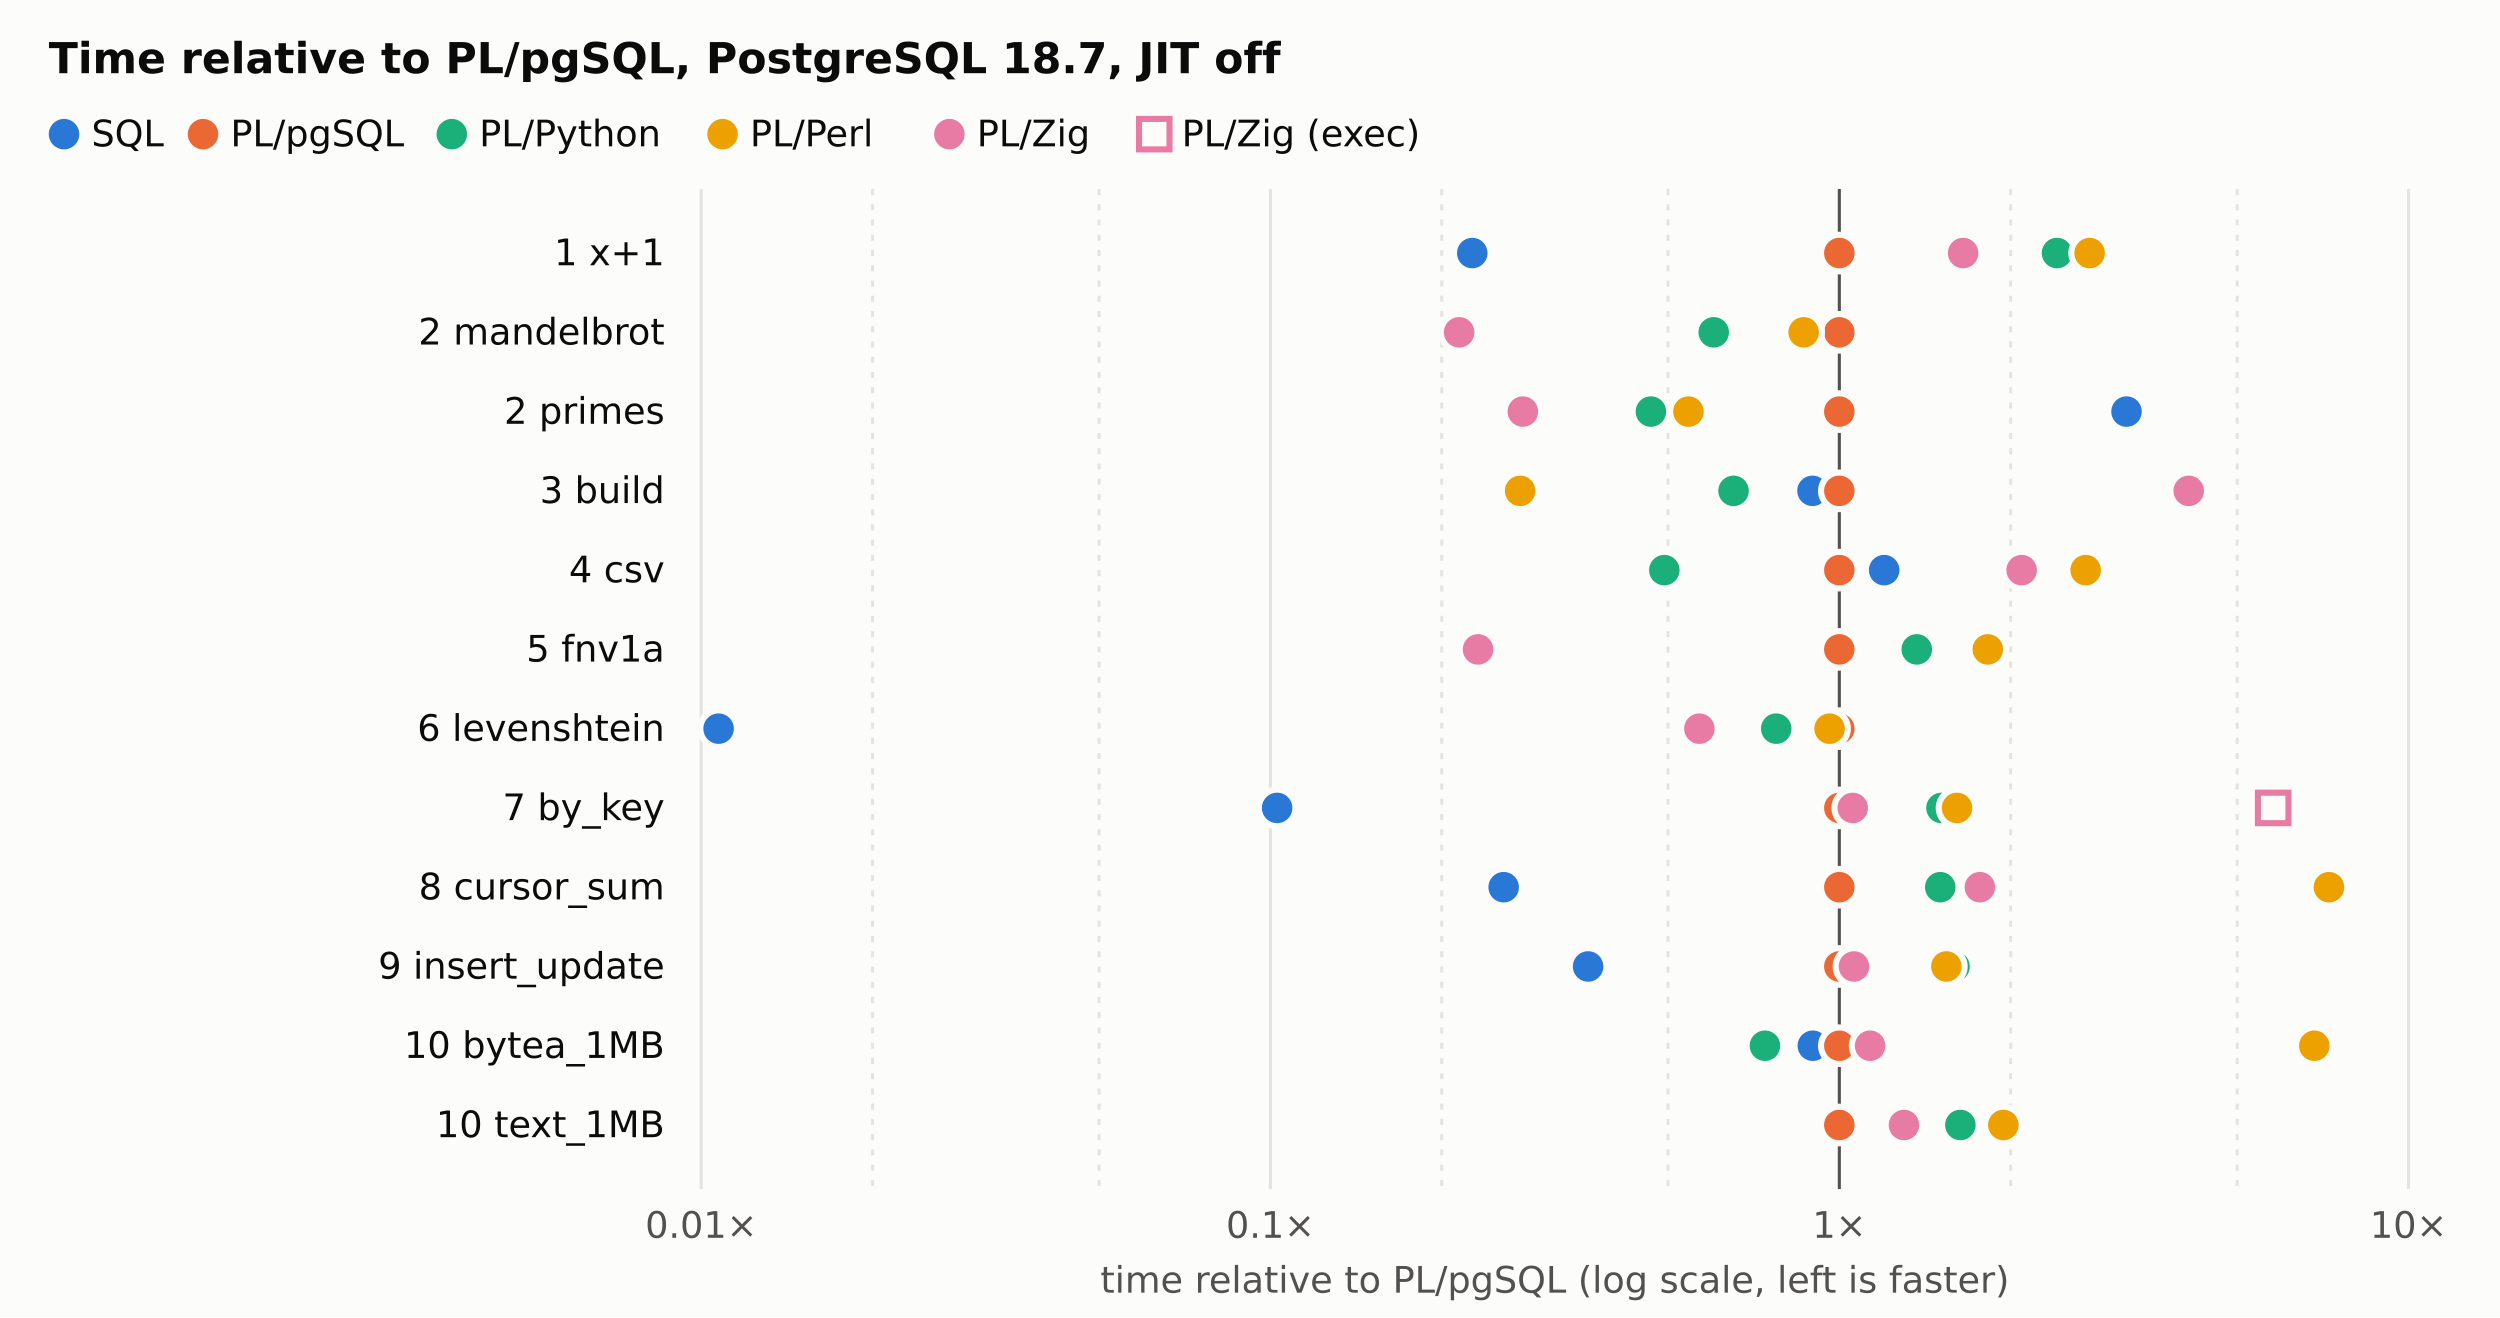
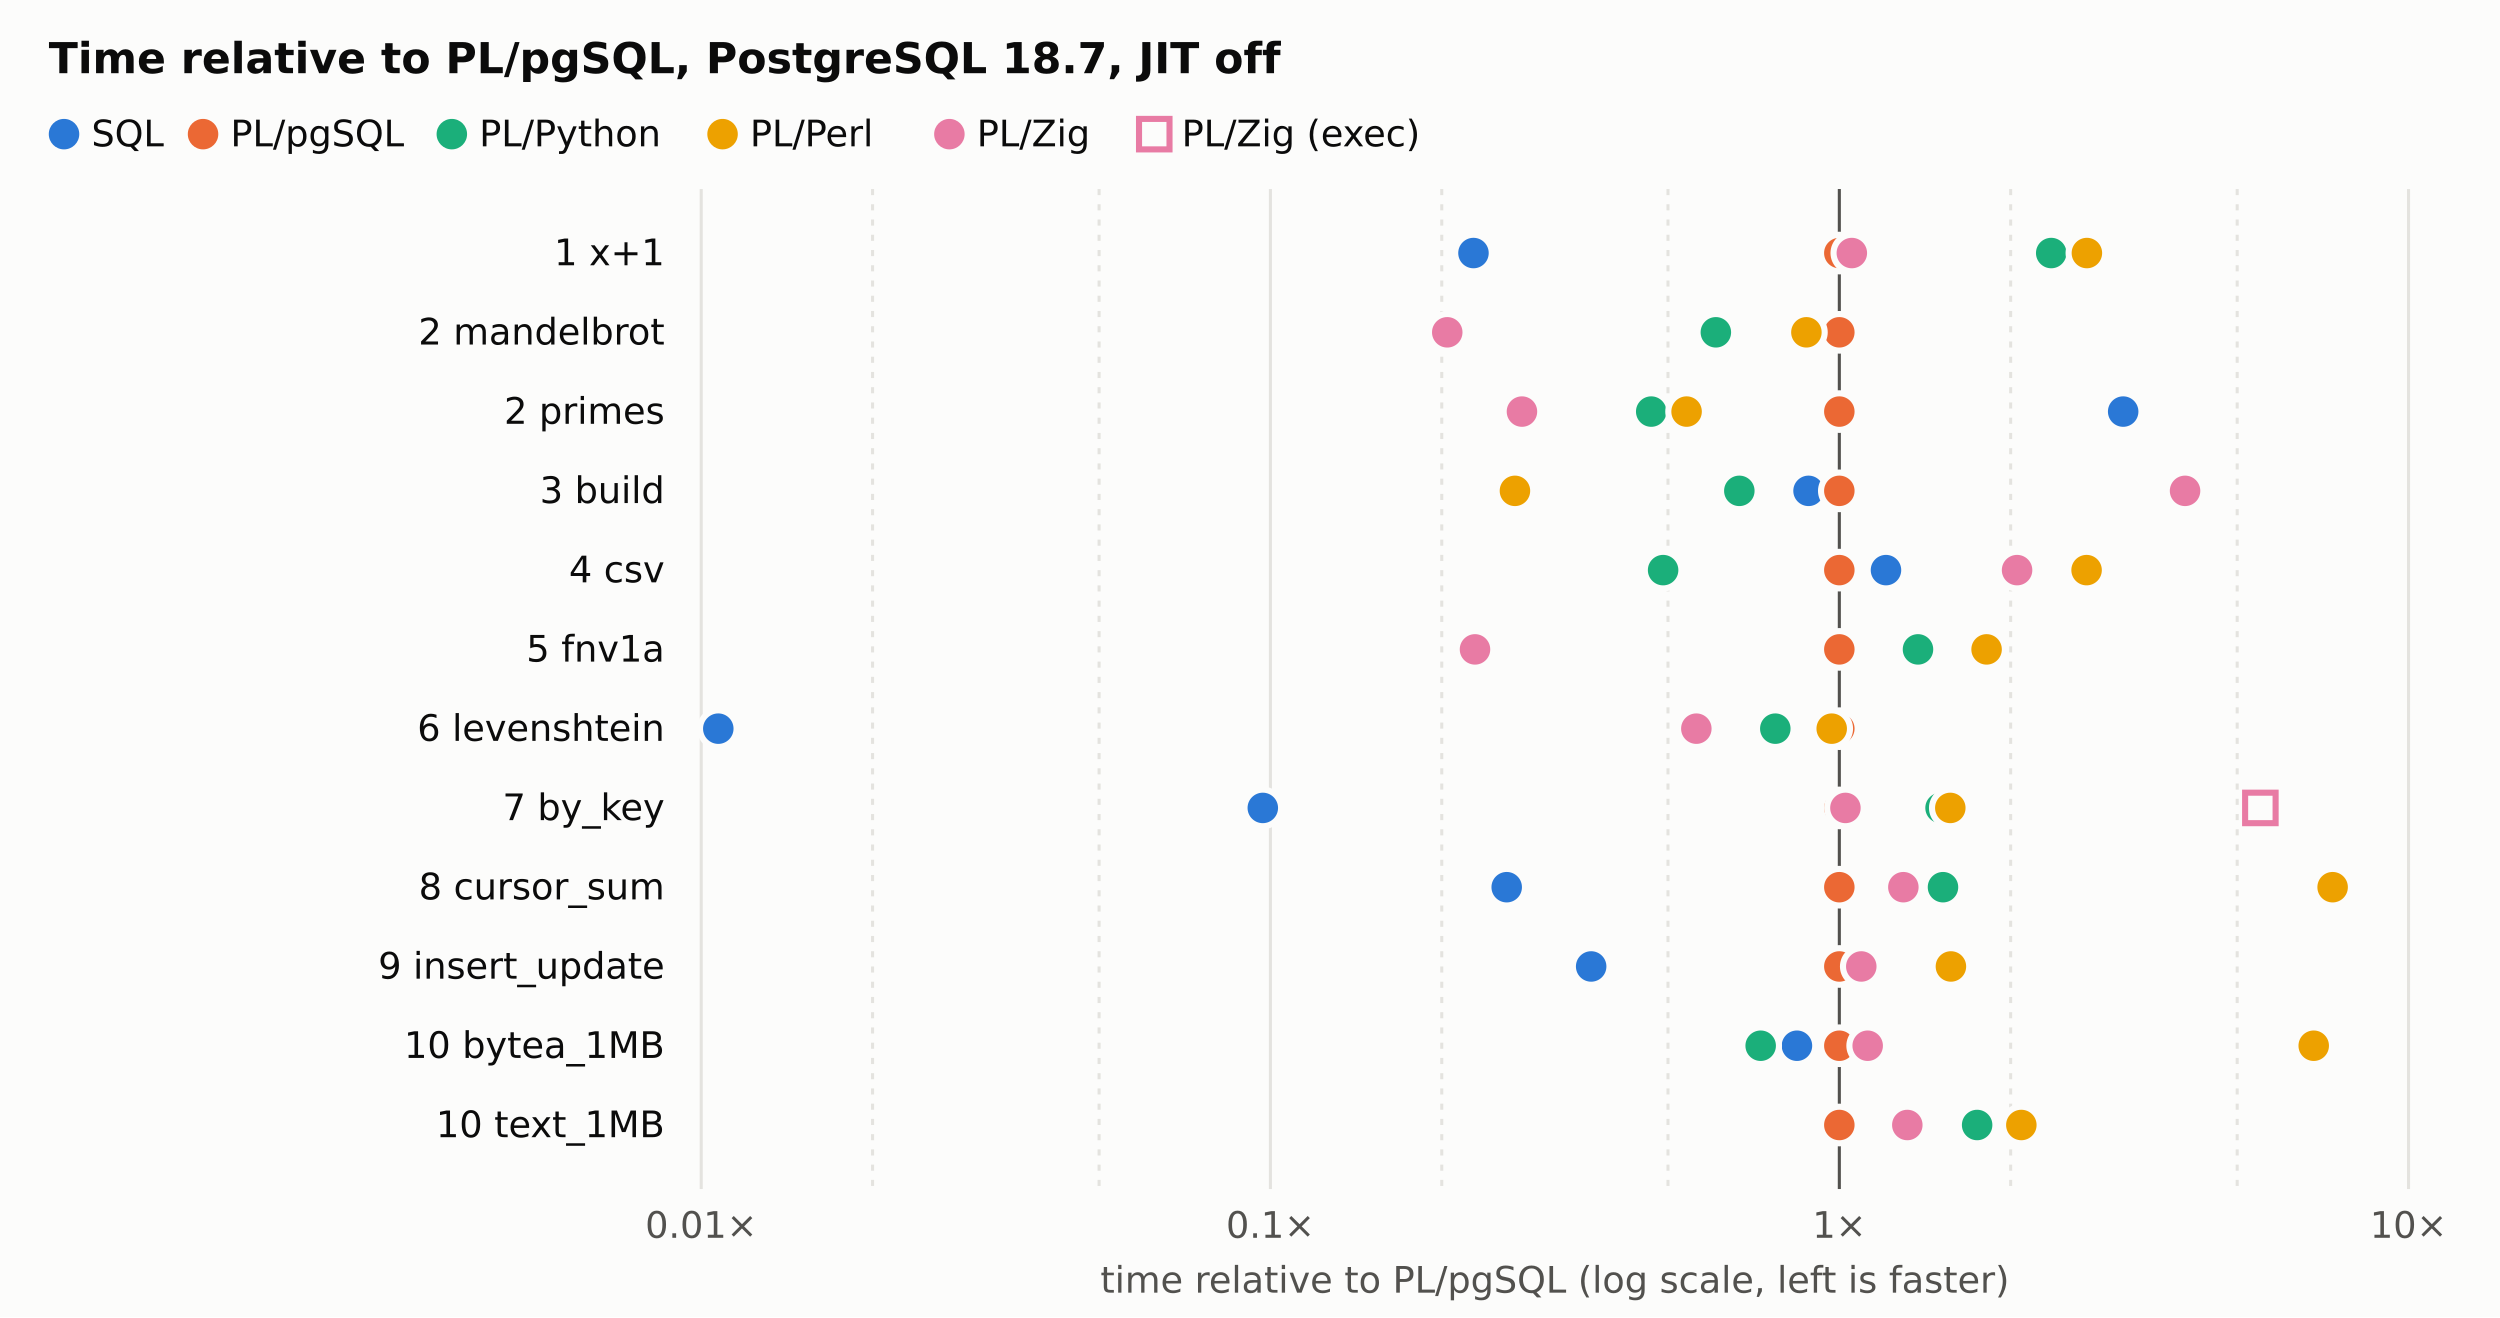
<svg xmlns="http://www.w3.org/2000/svg" viewBox="0 0 820 432" width="820" height="432" role="img" aria-labelledby="t d">
  <style>
  text { font-family: system-ui, -apple-system, 'Segoe UI', 'DejaVu Sans', sans-serif; font-size: 12px; }
  .t { font-size: 14px; font-weight: 600; }
  .bg { fill: #fcfcfb; }
  .ring { stroke: #fcfcfb; stroke-width: 2; }
  text { fill: #52514e; }
  .t, .lab { fill: #0b0b0b; }
  .grid { stroke: #e4e3df; stroke-width: 1; }
  .axis { stroke: #52514e; stroke-width: 1; }
  .f-sql { fill: #2a78d6; } .s-sql { stroke: #2a78d6; fill: none; }
  .f-plpgsql { fill: #eb6834; } .s-plpgsql { stroke: #eb6834; fill: none; }
  .f-plpython { fill: #1baf7a; } .s-plpython { stroke: #1baf7a; fill: none; }
  .f-plperl { fill: #eda100; } .s-plperl { stroke: #eda100; fill: none; }
  .f-plzig { fill: #e87ba4; } .s-plzig { stroke: #e87ba4; fill: none; }
  @media (prefers-color-scheme: dark) {
  .bg { fill: #1a1a19; }
  .ring { stroke: #1a1a19; stroke-width: 2; }
  text { fill: #c3c2b7; }
  .t, .lab { fill: #f0efec; }
  .grid { stroke: #3a3a37; stroke-width: 1; }
  .axis { stroke: #c3c2b7; stroke-width: 1; }
  .f-sql { fill: #3987e5; } .s-sql { stroke: #3987e5; fill: none; }
  .f-plpgsql { fill: #d95926; } .s-plpgsql { stroke: #d95926; fill: none; }
  .f-plpython { fill: #199e70; } .s-plpython { stroke: #199e70; fill: none; }
  .f-plperl { fill: #c98500; } .s-plperl { stroke: #c98500; fill: none; }
  .f-plzig { fill: #d55181; } .s-plzig { stroke: #d55181; fill: none; }
  }
</style>
  <rect width="820" height="432" class="bg" />
  <text x="16" y="24" class="t">Time relative to PL/pgSQL, PostgreSQL 18.7, JIT off</text>
  <circle cx="21" cy="44" r="5" class="f-sql" />
  <text x="30" y="48" class="lab">SQL</text>
  <circle cx="66.6" cy="44" r="5" class="f-plpgsql" />
  <text x="75.6" y="48" class="lab">PL/pgSQL</text>
  <circle cx="148.2" cy="44" r="5" class="f-plpython" />
  <text x="157.2" y="48" class="lab">PL/Python</text>
  <circle cx="237.0" cy="44" r="5" class="f-plperl" />
  <text x="246.0" y="48" class="lab">PL/Perl</text>
  <circle cx="311.4" cy="44" r="5" class="f-plzig" />
  <text x="320.4" y="48" class="lab">PL/Zig</text>
  <rect x="373.6" y="39" width="10" height="10" class="s-plzig" stroke-width="2" />
  <text x="387.6" y="48" class="lab">PL/Zig (exec)</text>
  <line x1="230.0" y1="62" x2="230.0" y2="390" class="grid" />
  <text x="230.0" y="406" text-anchor="middle">0.01×</text>
  <line x1="286.2" y1="62" x2="286.2" y2="390" class="grid" stroke-dasharray="2 3" />
  <line x1="360.5" y1="62" x2="360.5" y2="390" class="grid" stroke-dasharray="2 3" />
  <line x1="416.7" y1="62" x2="416.7" y2="390" class="grid" />
  <text x="416.7" y="406" text-anchor="middle">0.1×</text>
  <line x1="472.9" y1="62" x2="472.9" y2="390" class="grid" stroke-dasharray="2 3" />
  <line x1="547.1" y1="62" x2="547.1" y2="390" class="grid" stroke-dasharray="2 3" />
  <line x1="603.3" y1="62" x2="603.3" y2="390" class="grid" />
  <text x="603.3" y="406" text-anchor="middle">1×</text>
  <line x1="659.5" y1="62" x2="659.5" y2="390" class="grid" stroke-dasharray="2 3" />
  <line x1="733.8" y1="62" x2="733.8" y2="390" class="grid" stroke-dasharray="2 3" />
  <line x1="790.0" y1="62" x2="790.0" y2="390" class="grid" />
  <text x="790.0" y="406" text-anchor="middle">10×</text>
  <line x1="603.3" y1="62" x2="603.3" y2="390" class="axis" />
  <text x="510" y="424" text-anchor="middle">time relative to PL/pgSQL (log scale, left is faster)</text>
  <text x="218" y="87.0" text-anchor="end" class="lab">1 x+1</text>
-   <circle cx="482.9" cy="83.0" r="6" class="f-sql ring" />
+   <circle cx="483.3" cy="83.0" r="6" class="f-sql ring" />
  <circle cx="603.3" cy="83.0" r="6" class="f-plpgsql ring" />
-   <circle cx="674.7" cy="83.0" r="6" class="f-plpython ring" />
-   <circle cx="685.4" cy="83.0" r="6" class="f-plperl ring" />
-   <circle cx="643.9" cy="83.0" r="6" class="f-plzig ring" />
+   <circle cx="672.8" cy="83.0" r="6" class="f-plpython ring" />
+   <circle cx="684.5" cy="83.0" r="6" class="f-plperl ring" />
+   <circle cx="607.4" cy="83.0" r="6" class="f-plzig ring" />
  <text x="218" y="113.0" text-anchor="end" class="lab">2 mandelbrot</text>
  <circle cx="603.3" cy="109.0" r="6" class="f-plpgsql ring" />
-   <circle cx="562.1" cy="109.0" r="6" class="f-plpython ring" />
-   <circle cx="591.6" cy="109.0" r="6" class="f-plperl ring" />
-   <circle cx="478.6" cy="109.0" r="6" class="f-plzig ring" />
+   <circle cx="562.8" cy="109.0" r="6" class="f-plpython ring" />
+   <circle cx="592.5" cy="109.0" r="6" class="f-plperl ring" />
+   <circle cx="474.7" cy="109.0" r="6" class="f-plzig ring" />
  <text x="218" y="139.0" text-anchor="end" class="lab">2 primes</text>
-   <circle cx="697.5" cy="135.0" r="6" class="f-sql ring" />
+   <circle cx="696.4" cy="135.0" r="6" class="f-sql ring" />
  <circle cx="603.3" cy="135.0" r="6" class="f-plpgsql ring" />
-   <circle cx="541.5" cy="135.0" r="6" class="f-plpython ring" />
-   <circle cx="553.8" cy="135.0" r="6" class="f-plperl ring" />
-   <circle cx="499.5" cy="135.0" r="6" class="f-plzig ring" />
+   <circle cx="541.6" cy="135.0" r="6" class="f-plpython ring" />
+   <circle cx="553.2" cy="135.0" r="6" class="f-plperl ring" />
+   <circle cx="499.2" cy="135.0" r="6" class="f-plzig ring" />
  <text x="218" y="165.0" text-anchor="end" class="lab">3 build</text>
-   <circle cx="594.5" cy="161.0" r="6" class="f-sql ring" />
+   <circle cx="593.2" cy="161.0" r="6" class="f-sql ring" />
  <circle cx="603.3" cy="161.0" r="6" class="f-plpgsql ring" />
-   <circle cx="568.6" cy="161.0" r="6" class="f-plpython ring" />
-   <circle cx="498.6" cy="161.0" r="6" class="f-plperl ring" />
-   <circle cx="717.9" cy="161.0" r="6" class="f-plzig ring" />
+   <circle cx="570.5" cy="161.0" r="6" class="f-plpython ring" />
+   <circle cx="496.9" cy="161.0" r="6" class="f-plperl ring" />
+   <circle cx="716.7" cy="161.0" r="6" class="f-plzig ring" />
  <text x="218" y="191.0" text-anchor="end" class="lab">4 csv</text>
-   <circle cx="618.0" cy="187.0" r="6" class="f-sql ring" />
+   <circle cx="618.6" cy="187.0" r="6" class="f-sql ring" />
  <circle cx="603.3" cy="187.0" r="6" class="f-plpgsql ring" />
-   <circle cx="545.9" cy="187.0" r="6" class="f-plpython ring" />
-   <circle cx="684.1" cy="187.0" r="6" class="f-plperl ring" />
-   <circle cx="663.1" cy="187.0" r="6" class="f-plzig ring" />
+   <circle cx="545.5" cy="187.0" r="6" class="f-plpython ring" />
+   <circle cx="684.4" cy="187.0" r="6" class="f-plperl ring" />
+   <circle cx="661.6" cy="187.0" r="6" class="f-plzig ring" />
  <text x="218" y="217.0" text-anchor="end" class="lab">5 fnv1a</text>
  <circle cx="603.3" cy="213.0" r="6" class="f-plpgsql ring" />
-   <circle cx="628.7" cy="213.0" r="6" class="f-plpython ring" />
-   <circle cx="652.0" cy="213.0" r="6" class="f-plperl ring" />
-   <circle cx="484.8" cy="213.0" r="6" class="f-plzig ring" />
+   <circle cx="629.1" cy="213.0" r="6" class="f-plpython ring" />
+   <circle cx="651.6" cy="213.0" r="6" class="f-plperl ring" />
+   <circle cx="483.8" cy="213.0" r="6" class="f-plzig ring" />
  <text x="218" y="243.0" text-anchor="end" class="lab">6 levenshtein</text>
-   <circle cx="235.7" cy="239.0" r="6" class="f-sql ring" />
+   <circle cx="235.6" cy="239.0" r="6" class="f-sql ring" />
  <circle cx="603.3" cy="239.0" r="6" class="f-plpgsql ring" />
-   <circle cx="582.6" cy="239.0" r="6" class="f-plpython ring" />
-   <circle cx="600.1" cy="239.0" r="6" class="f-plperl ring" />
-   <circle cx="557.4" cy="239.0" r="6" class="f-plzig ring" />
+   <circle cx="582.3" cy="239.0" r="6" class="f-plpython ring" />
+   <circle cx="600.8" cy="239.0" r="6" class="f-plperl ring" />
+   <circle cx="556.4" cy="239.0" r="6" class="f-plzig ring" />
  <text x="218" y="269.0" text-anchor="end" class="lab">7 by_key</text>
-   <circle cx="418.9" cy="265.0" r="6" class="f-sql ring" />
+   <circle cx="414.2" cy="265.0" r="6" class="f-sql ring" />
  <circle cx="603.3" cy="265.0" r="6" class="f-plpgsql ring" />
-   <circle cx="636.8" cy="265.0" r="6" class="f-plpython ring" />
-   <circle cx="641.9" cy="265.0" r="6" class="f-plperl ring" />
-   <circle cx="607.7" cy="265.0" r="6" class="f-plzig ring" />
-   <rect x="740.6" y="260.0" width="10" height="10" class="s-plzig" stroke-width="2" />
+   <circle cx="636.5" cy="265.0" r="6" class="f-plpython ring" />
+   <circle cx="639.7" cy="265.0" r="6" class="f-plperl ring" />
+   <circle cx="605.3" cy="265.0" r="6" class="f-plzig ring" />
+   <rect x="736.4" y="260.0" width="10" height="10" class="s-plzig" stroke-width="2" />
  <text x="218" y="295.0" text-anchor="end" class="lab">8 cursor_sum</text>
-   <circle cx="493.2" cy="291.0" r="6" class="f-sql ring" />
+   <circle cx="494.2" cy="291.0" r="6" class="f-sql ring" />
  <circle cx="603.3" cy="291.0" r="6" class="f-plpgsql ring" />
-   <circle cx="636.4" cy="291.0" r="6" class="f-plpython ring" />
-   <circle cx="763.9" cy="291.0" r="6" class="f-plperl ring" />
-   <circle cx="649.4" cy="291.0" r="6" class="f-plzig ring" />
+   <circle cx="637.3" cy="291.0" r="6" class="f-plpython ring" />
+   <circle cx="765.1" cy="291.0" r="6" class="f-plperl ring" />
+   <circle cx="624.3" cy="291.0" r="6" class="f-plzig ring" />
  <text x="218" y="321.0" text-anchor="end" class="lab">9 insert_update</text>
-   <circle cx="520.9" cy="317.0" r="6" class="f-sql ring" />
+   <circle cx="521.9" cy="317.0" r="6" class="f-sql ring" />
  <circle cx="603.3" cy="317.0" r="6" class="f-plpgsql ring" />
-   <circle cx="641.1" cy="317.0" r="6" class="f-plpython ring" />
-   <circle cx="638.4" cy="317.0" r="6" class="f-plperl ring" />
-   <circle cx="608.1" cy="317.0" r="6" class="f-plzig ring" />
+   <circle cx="641.5" cy="317.0" r="6" class="f-plpython ring" />
+   <circle cx="639.9" cy="317.0" r="6" class="f-plperl ring" />
+   <circle cx="610.5" cy="317.0" r="6" class="f-plzig ring" />
  <text x="218" y="347.0" text-anchor="end" class="lab">10 bytea_1MB</text>
-   <circle cx="594.6" cy="343.0" r="6" class="f-sql ring" />
+   <circle cx="589.4" cy="343.0" r="6" class="f-sql ring" />
  <circle cx="603.3" cy="343.0" r="6" class="f-plpgsql ring" />
-   <circle cx="578.9" cy="343.0" r="6" class="f-plpython ring" />
-   <circle cx="759.1" cy="343.0" r="6" class="f-plperl ring" />
-   <circle cx="613.4" cy="343.0" r="6" class="f-plzig ring" />
+   <circle cx="577.5" cy="343.0" r="6" class="f-plpython ring" />
+   <circle cx="758.9" cy="343.0" r="6" class="f-plperl ring" />
+   <circle cx="612.6" cy="343.0" r="6" class="f-plzig ring" />
  <text x="218" y="373.0" text-anchor="end" class="lab">10 text_1MB</text>
-   <circle cx="601.8" cy="369.0" r="6" class="f-sql ring" />
+   <circle cx="601.7" cy="369.0" r="6" class="f-sql ring" />
  <circle cx="603.3" cy="369.0" r="6" class="f-plpgsql ring" />
-   <circle cx="643.0" cy="369.0" r="6" class="f-plpython ring" />
-   <circle cx="657.1" cy="369.0" r="6" class="f-plperl ring" />
-   <circle cx="624.5" cy="369.0" r="6" class="f-plzig ring" />
+   <circle cx="648.5" cy="369.0" r="6" class="f-plpython ring" />
+   <circle cx="663.0" cy="369.0" r="6" class="f-plperl ring" />
+   <circle cx="625.6" cy="369.0" r="6" class="f-plzig ring" />
</svg>
